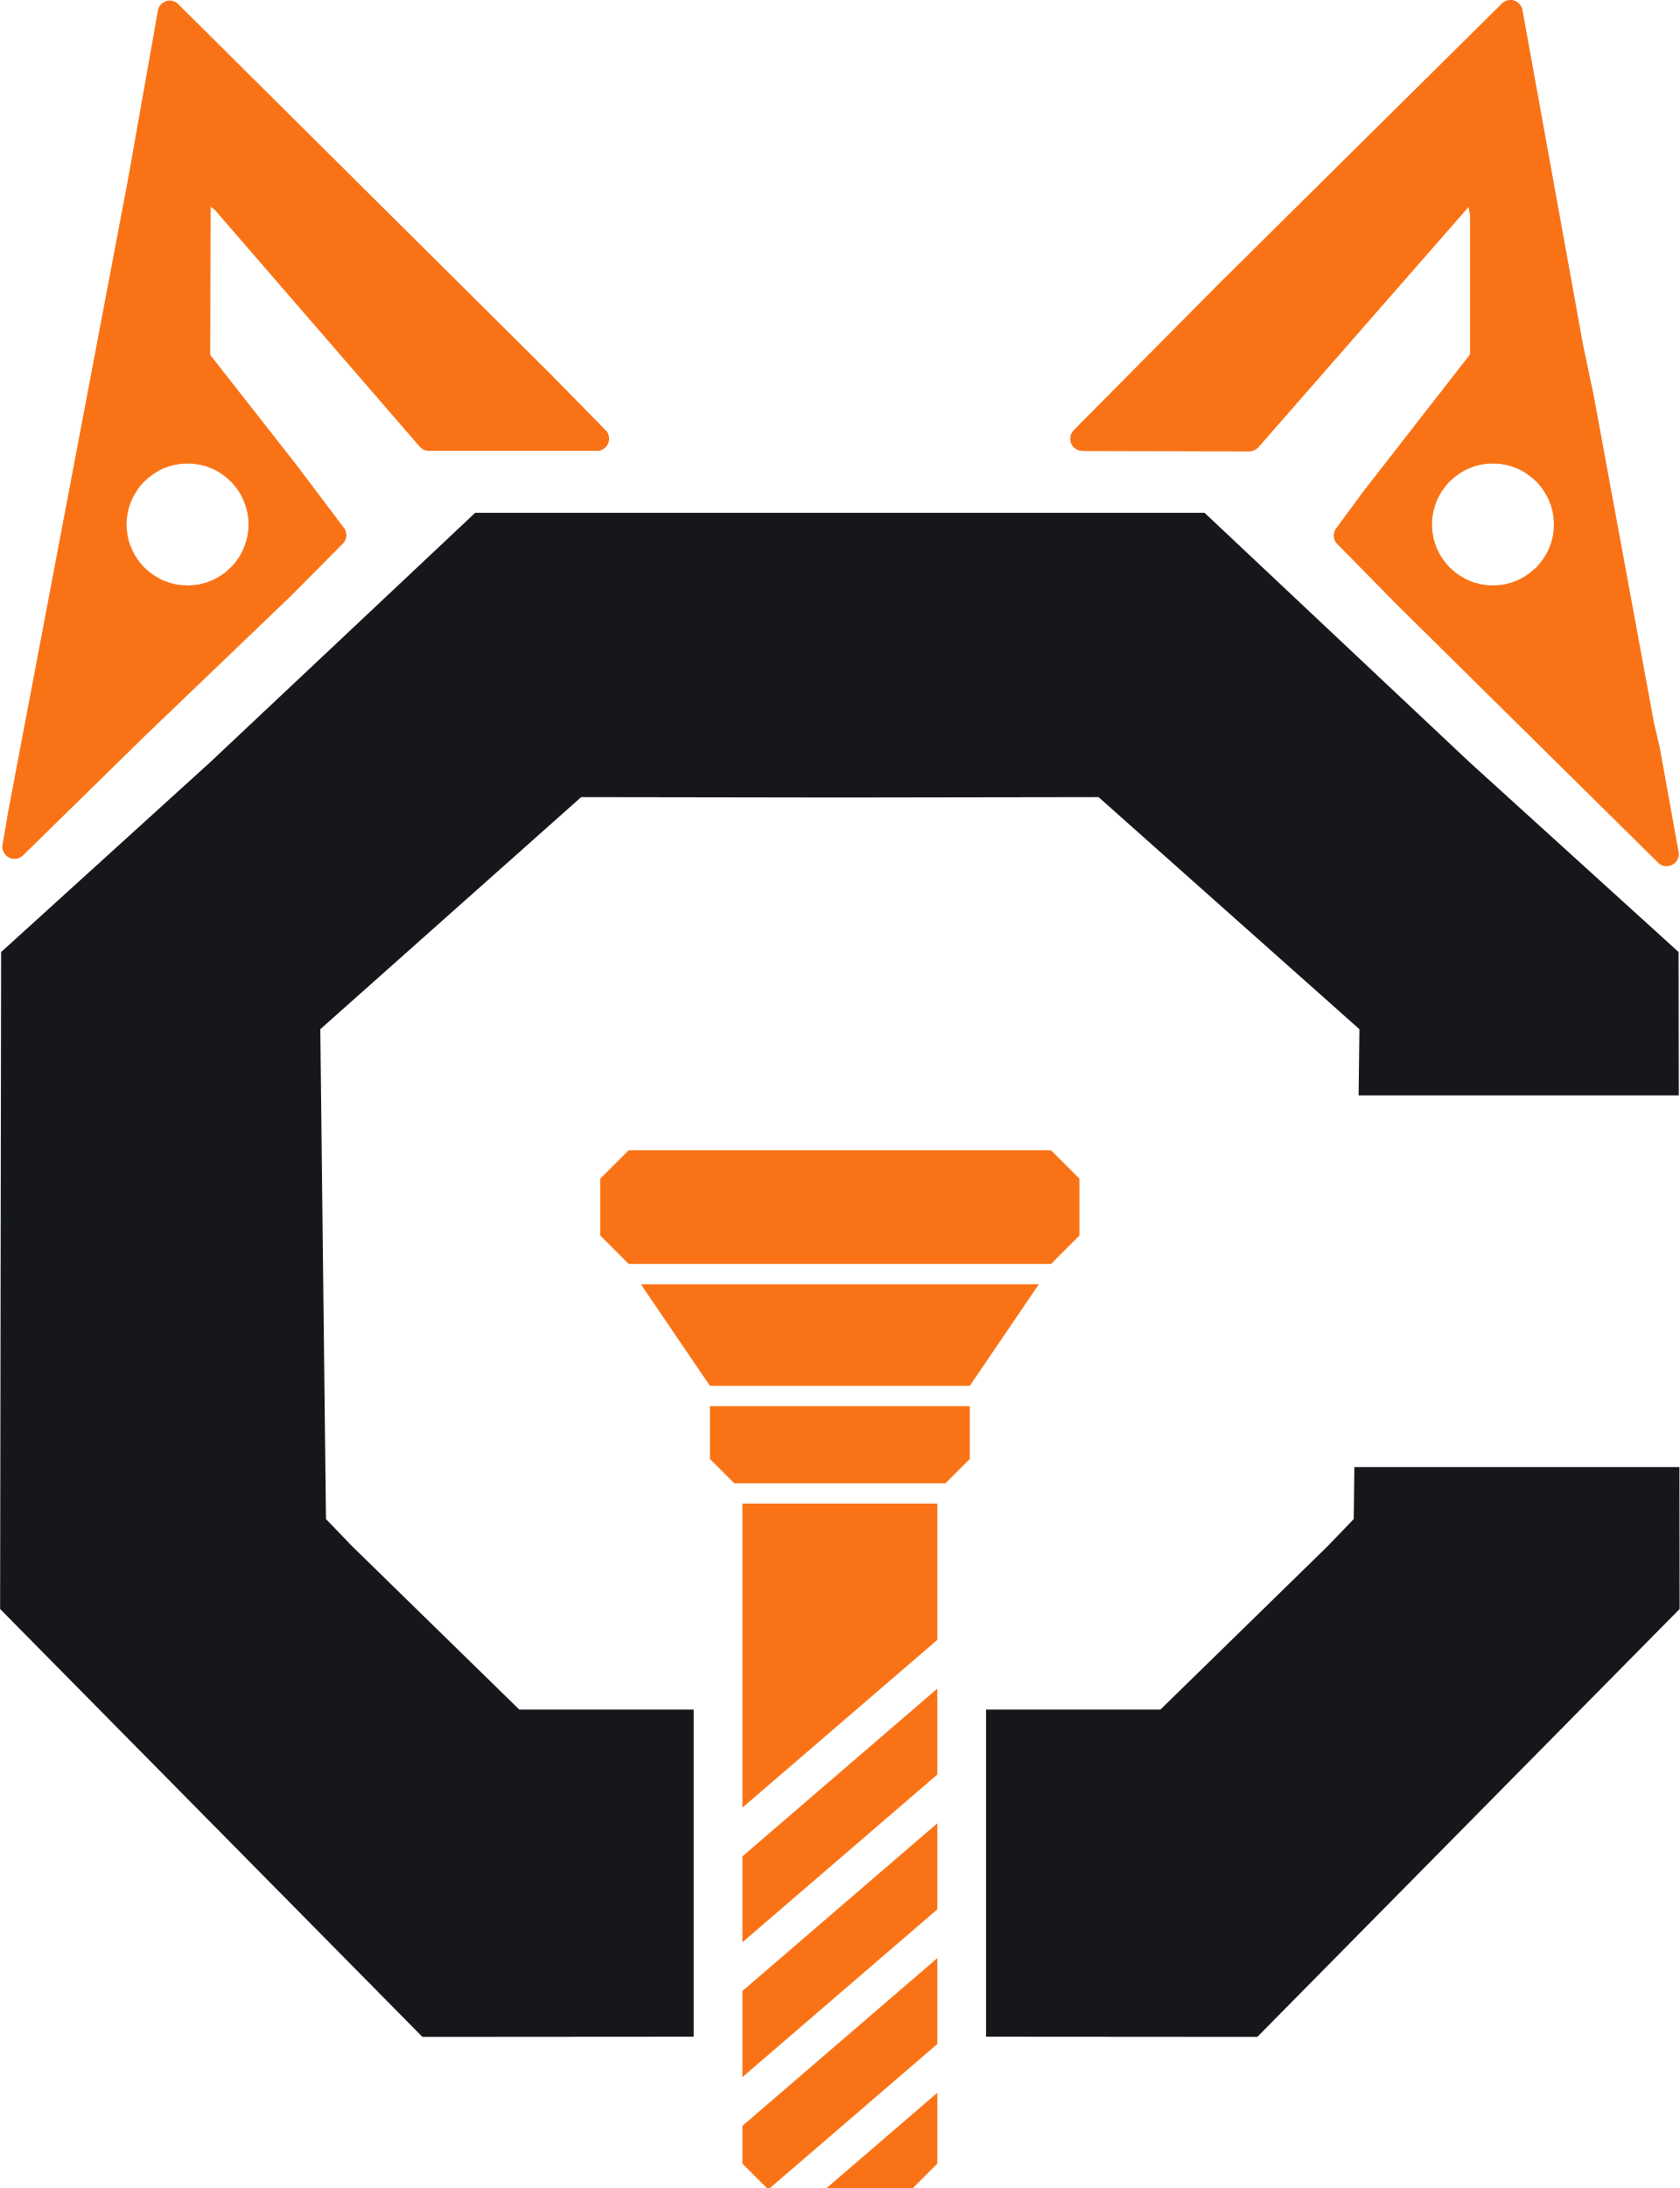
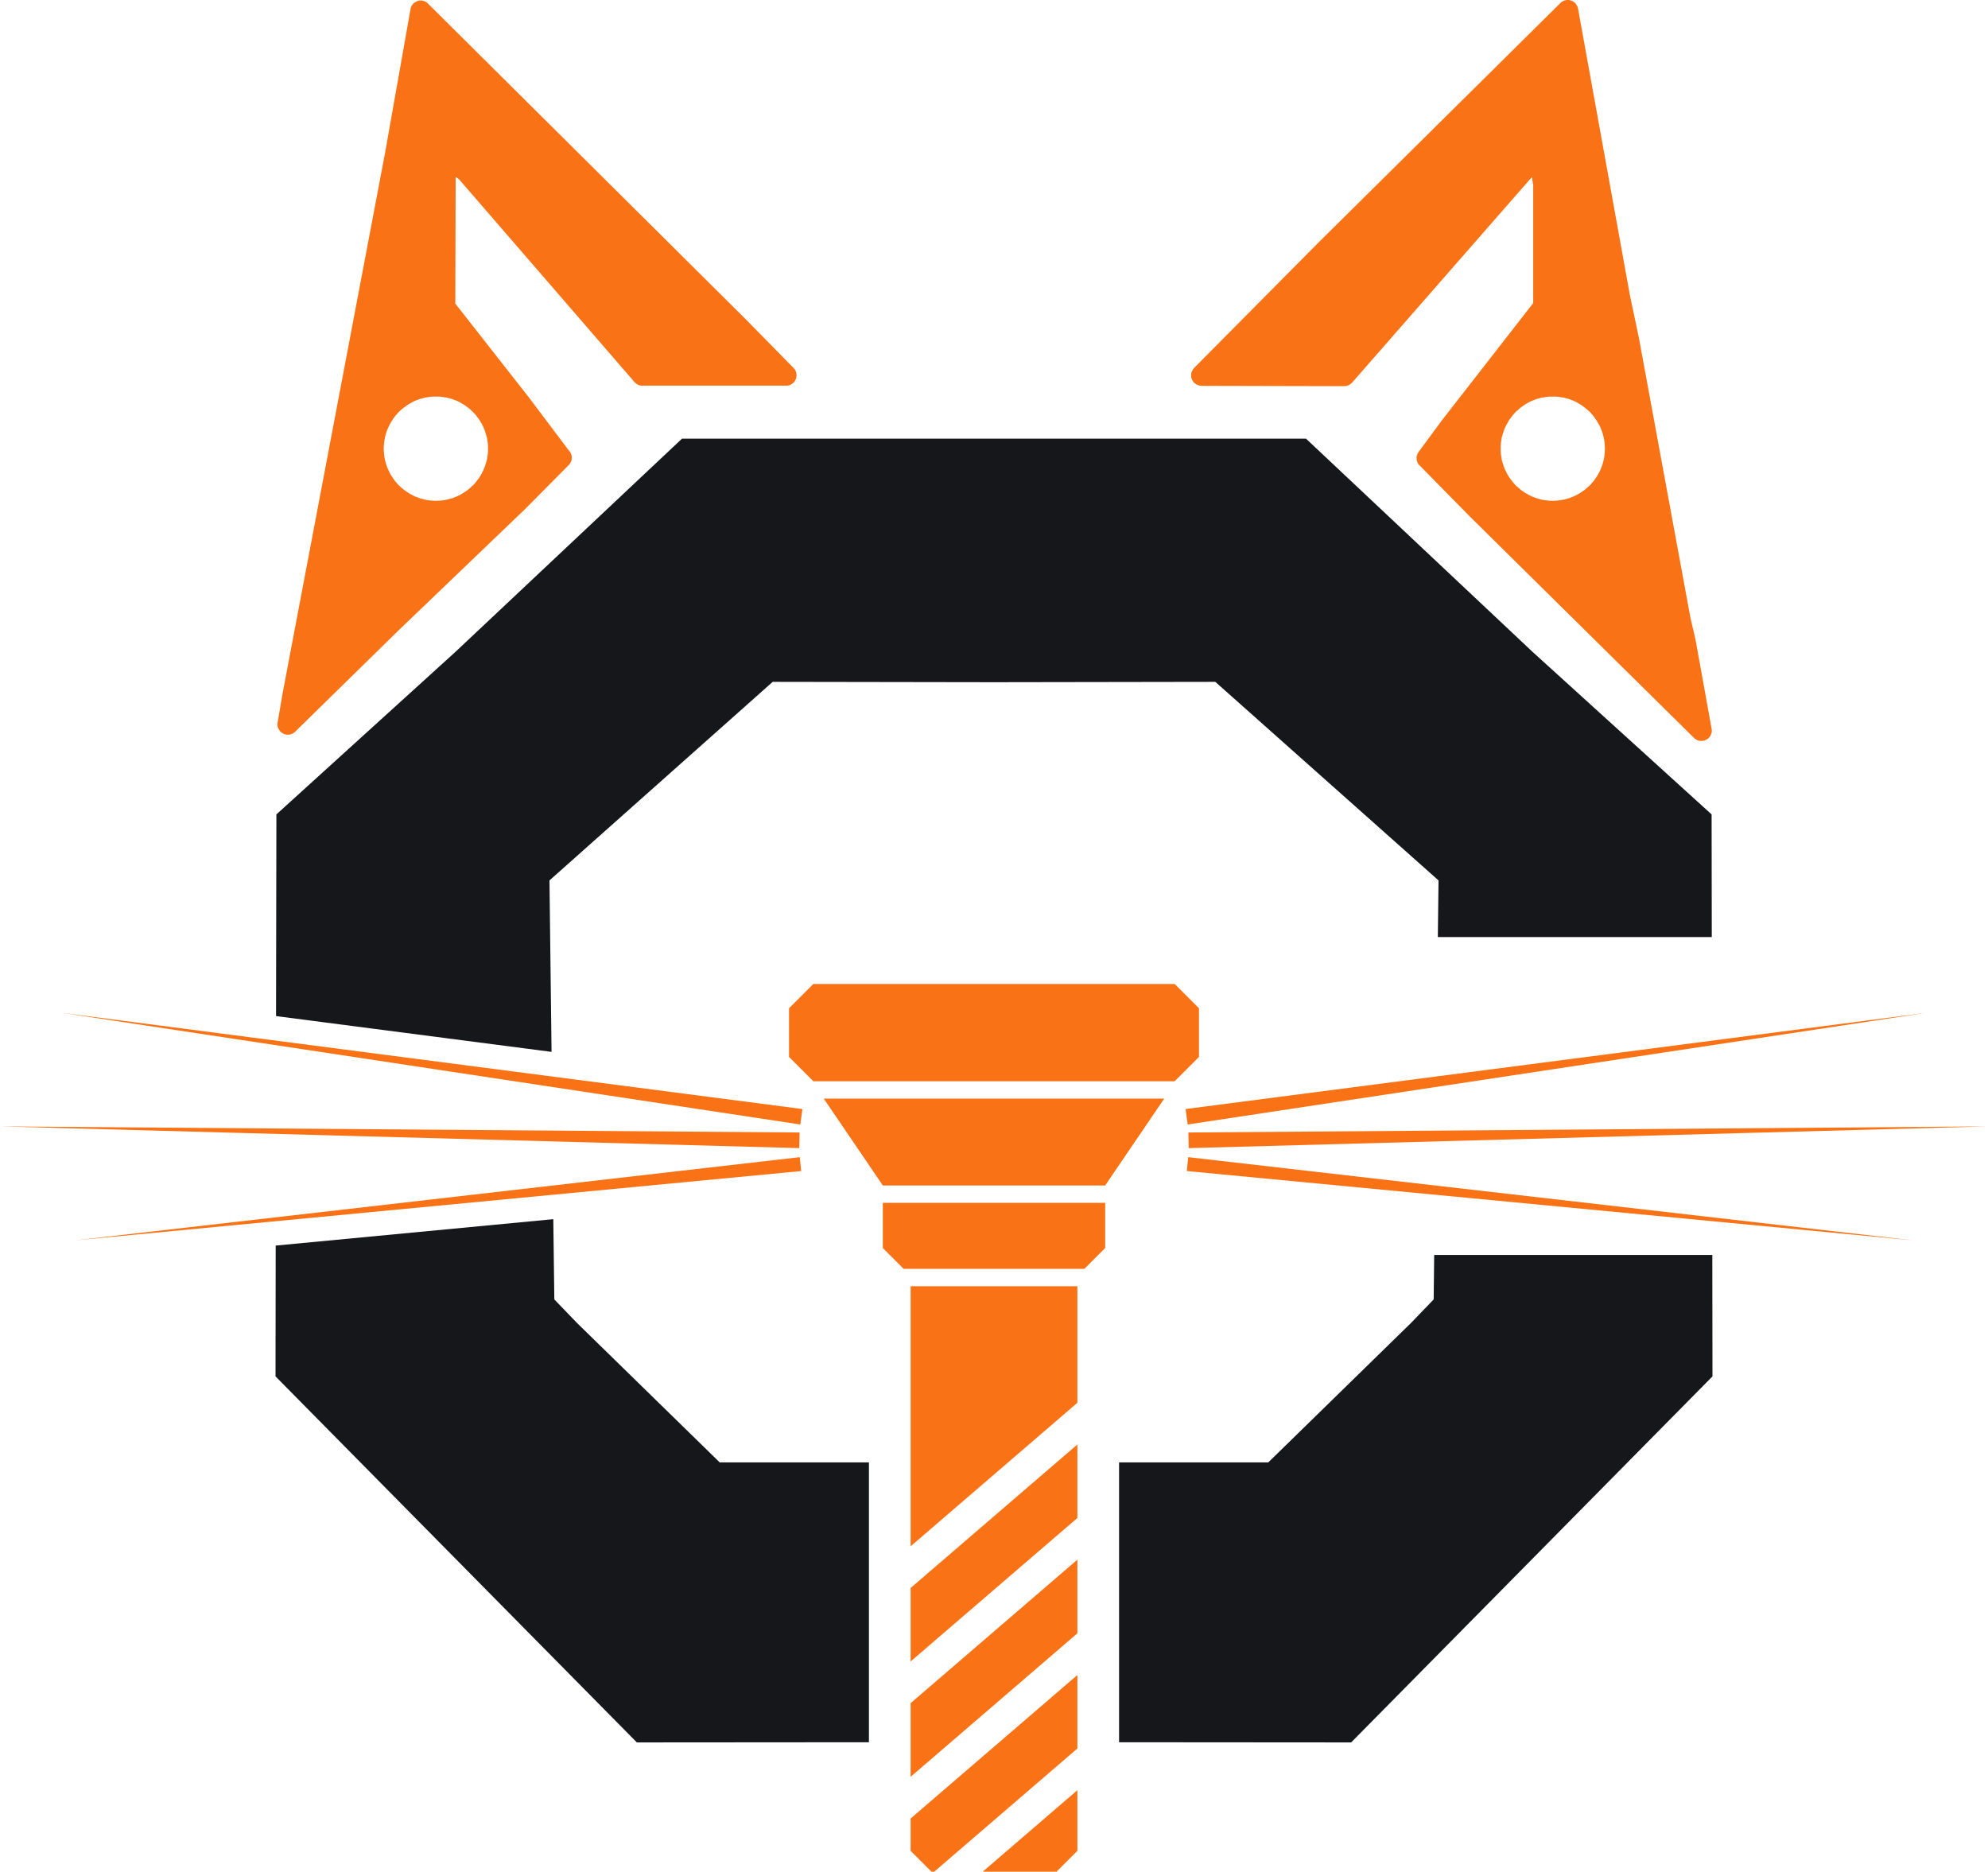
- <svg xmlns="http://www.w3.org/2000/svg" viewBox="171.4 117.6 827.2 1077.4" width="827" height="1077">
-   <path fill="#15171B" fill-rule="evenodd" d="M171.4,909.9 L379.4,1120.6 L513.0,1120.5 L513.0,959.4 L427.1,959.4 L344.9,879.1 L331.9,865.6 L329.1,624.4 L457.6,510.1 L583.0,510.3 L583.0,510.3 L585.0,510.3 L587.0,510.3 L712.4,510.1 L840.9,624.4 L840.5,657.0 L998.2,657.0 L998.1,586.4 L895.1,492.9 L764.6,370.1 L405.4,370.1 L274.9,492.9 L171.9,586.4ZM790.6,1120.6 L998.6,909.9 L998.5,840.0 L838.4,840.0 L838.1,865.6 L825.1,879.1 L742.9,959.4 L657.0,959.4 L657.0,1120.5Z" />
+ <svg xmlns="http://www.w3.org/2000/svg" viewBox="13.1 117.6 1143.8 1077.4" width="1144" height="1077">
+   <path fill="#15171B" fill-rule="evenodd" d="M379.4,1120.6 L513.0,1120.5 L513.0,959.4 L427.1,959.4 L344.9,879.1 L331.9,865.6 L331.3,819.4 L171.5,834.6 L171.4,909.9ZM329.1,624.4 L457.6,510.1 L583.0,510.3 L583.0,510.3 L585.0,510.3 L587.0,510.3 L712.4,510.1 L840.9,624.4 L840.5,657.0 L998.2,657.0 L998.1,586.4 L895.1,492.9 L764.6,370.1 L405.4,370.1 L274.9,492.9 L171.9,586.4 L171.7,702.5 L330.3,723.1ZM998.6,909.9 L998.5,840.0 L838.4,840.0 L838.1,865.6 L825.1,879.1 L742.9,959.4 L657.0,959.4 L657.0,1120.5 L790.6,1120.6Z" />
  <path fill="#F97316" fill-rule="evenodd" d="M172.5,534.7 L172.5,535.3 L172.6,535.8 L172.8,536.4 L173.0,536.9 L173.3,537.4 L173.6,537.9 L173.9,538.4 L174.3,538.8 L174.7,539.2 L175.2,539.5 L175.7,539.8 L176.2,540.1 L176.8,540.3 L177.4,540.4 L177.9,540.5 L178.5,540.5 L179.1,540.5 L179.7,540.4 L180.2,540.3 L180.8,540.1 L181.3,539.8 L181.8,539.5 L182.3,539.2 L182.7,538.8 L242.6,480.1 L242.6,480.1 L314.8,410.9 L314.9,410.8 L340.2,385.3 L340.6,384.9 L340.9,384.4 L341.2,383.9 L341.5,383.4 L341.7,382.9 L341.8,382.3 L341.9,381.8 L342.0,381.2 L341.9,380.6 L341.9,380.1 L341.7,379.5 L341.6,379.0 L341.3,378.4 L341.1,377.9 L340.7,377.5 L316.9,345.9 L316.8,345.8 L275.0,292.5 L274.9,292.4 L274.9,292.2 L275.1,219.5 L275.1,219.4 L275.2,219.5 L277.0,220.8 L277.1,220.9 L277.2,221.0 L378.1,337.6 L378.5,338.0 L378.9,338.3 L379.4,338.7 L379.9,339.0 L380.4,339.2 L380.9,339.4 L381.5,339.5 L382.0,339.6 L382.6,339.6 L465.3,339.6 L465.9,339.6 L466.5,339.5 L467.1,339.4 L467.6,339.2 L468.2,338.9 L468.7,338.6 L469.1,338.3 L469.6,337.9 L470.0,337.4 L470.3,337.0 L470.6,336.5 L470.9,335.9 L471.1,335.4 L471.2,334.8 L471.3,334.2 L471.3,333.7 L471.3,333.1 L471.2,332.5 L471.1,331.9 L470.9,331.4 L470.7,330.8 L470.4,330.3 L470.0,329.9 L469.6,329.4 L441.9,301.2 L441.8,301.1 L259.2,119.7 L258.8,119.3 L258.3,118.9 L257.8,118.6 L257.2,118.3 L256.7,118.2 L256.1,118.0 L255.5,117.9 L254.9,117.9 L254.3,117.9 L253.7,118.0 L253.2,118.2 L252.6,118.4 L252.1,118.7 L251.6,119.0 L251.1,119.3 L250.7,119.7 L250.3,120.2 L249.9,120.7 L249.6,121.2 L249.4,121.7 L249.2,122.3 L249.1,122.9 L234.4,205.9 L234.4,205.9 L175.4,517.1 L175.4,517.2 L172.6,533.5 L172.5,534.1ZM293.7,377.8 L293.6,378.8 L293.5,379.8 L293.3,380.7 L293.2,381.7 L292.9,382.7 L292.7,383.6 L292.4,384.6 L292.1,385.5 L291.8,386.4 L291.4,387.3 L291.1,388.2 L290.6,389.1 L290.2,390.0 L289.7,390.9 L289.2,391.7 L288.7,392.5 L288.1,393.3 L287.5,394.1 L286.9,394.9 L286.3,395.6 L285.6,396.4 L284.9,397.1 L284.2,397.7 L283.5,398.4 L282.8,399.0 L282.0,399.7 L281.2,400.2 L280.4,400.8 L279.6,401.3 L278.7,401.8 L277.9,402.3 L277.0,402.8 L276.1,403.2 L275.2,403.6 L274.3,403.9 L273.4,404.3 L272.4,404.6 L271.5,404.8 L270.5,405.1 L269.6,405.3 L268.6,405.5 L267.6,405.6 L266.7,405.7 L265.7,405.8 L264.7,405.8 L263.7,405.9 L262.7,405.8 L261.8,405.8 L260.8,405.7 L259.8,405.6 L258.8,405.5 L257.9,405.3 L256.9,405.1 L256.0,404.8 L255.0,404.6 L254.1,404.3 L253.2,403.9 L252.2,403.6 L251.3,403.2 L250.5,402.8 L249.6,402.3 L248.7,401.8 L247.9,401.3 L247.1,400.8 L246.3,400.2 L245.5,399.7 L244.7,399.0 L243.9,398.4 L243.2,397.7 L242.5,397.1 L241.8,396.4 L241.2,395.6 L240.5,394.9 L239.9,394.1 L239.3,393.3 L238.8,392.5 L238.3,391.7 L237.7,390.9 L237.3,390.0 L236.8,389.1 L236.4,388.2 L236.0,387.3 L235.6,386.4 L235.3,385.5 L235.0,384.6 L234.7,383.6 L234.5,382.7 L234.3,381.7 L234.1,380.7 L234.0,379.8 L233.9,378.8 L233.8,377.8 L233.7,376.8 L233.7,375.9 L233.7,374.9 L233.8,373.9 L233.9,372.9 L234.0,371.9 L234.1,371.0 L234.3,370.0 L234.5,369.0 L234.7,368.1 L235.0,367.1 L235.3,366.2 L235.6,365.3 L236.0,364.4 L236.4,363.5 L236.8,362.6 L237.3,361.7 L237.7,360.9 L238.3,360.0 L238.8,359.2 L239.3,358.4 L239.9,357.6 L240.5,356.8 L241.2,356.1 L241.8,355.3 L242.5,354.6 L243.2,354.0 L243.9,353.3 L244.7,352.7 L245.5,352.1 L246.3,351.5 L247.1,350.9 L247.9,350.4 L248.7,349.9 L249.6,349.4 L250.5,348.9 L251.3,348.5 L252.2,348.1 L253.2,347.8 L254.1,347.4 L255.0,347.1 L256.0,346.9 L256.9,346.6 L257.9,346.4 L258.8,346.3 L259.8,346.1 L260.8,346.0 L261.8,345.9 L262.7,345.9 L263.7,345.9 L264.7,345.9 L265.7,345.9 L266.7,346.0 L267.6,346.1 L268.6,346.3 L269.6,346.4 L270.5,346.6 L271.5,346.9 L272.4,347.1 L273.4,347.4 L274.3,347.8 L275.2,348.1 L276.1,348.5 L277.0,348.9 L277.9,349.4 L278.7,349.9 L279.6,350.4 L280.4,350.9 L281.2,351.5 L282.0,352.1 L282.8,352.7 L283.5,353.3 L284.2,354.0 L284.9,354.6 L285.6,355.3 L286.3,356.1 L286.9,356.8 L287.5,357.6 L288.1,358.4 L288.7,359.2 L289.2,360.0 L289.7,360.9 L290.2,361.7 L290.6,362.6 L291.1,363.5 L291.4,364.4 L291.8,365.3 L292.1,366.2 L292.4,367.1 L292.7,368.1 L292.9,369.0 L293.2,370.0 L293.3,371.0 L293.5,371.9 L293.6,372.9 L293.7,373.9 L293.7,374.9 L293.7,375.9 L293.7,376.8ZM895.3,223.5 L895.4,223.6 L895.4,223.8 L895.4,292.0 L895.4,292.1 L895.3,292.2 L843.2,359.1 L843.1,359.2 L829.4,377.8 L829.1,378.3 L828.8,378.8 L828.6,379.4 L828.4,379.9 L828.3,380.5 L828.2,381.1 L828.3,381.7 L828.3,382.3 L828.5,382.9 L828.7,383.5 L828.9,384.1 L829.2,384.6 L829.6,385.1 L830.0,385.5 L858.8,414.8 L858.9,414.9 L988.0,542.4 L988.4,542.8 L988.9,543.1 L989.4,543.4 L989.9,543.7 L990.5,543.9 L991.0,544.0 L991.6,544.1 L992.2,544.1 L992.8,544.1 L993.4,544.0 L993.9,543.9 L994.5,543.7 L995.0,543.4 L995.5,543.1 L996.0,542.8 L996.4,542.4 L996.8,542.0 L997.2,541.5 L997.5,541.0 L997.7,540.5 L997.9,539.9 L998.1,539.4 L998.2,538.8 L998.2,538.2 L998.2,537.6 L998.1,537.1 L988.7,485.0 L988.6,484.7 L985.9,473.2 L985.9,473.1 L956.6,314.0 L956.6,313.8 L950.9,286.7 L950.9,286.6 L921.2,122.5 L921.1,122.0 L920.9,121.4 L920.6,120.9 L920.3,120.3 L920.0,119.9 L919.6,119.4 L919.2,119.0 L918.7,118.7 L918.2,118.3 L917.7,118.1 L917.1,117.9 L916.5,117.7 L916.0,117.6 L915.4,117.6 L914.8,117.6 L914.2,117.7 L913.6,117.8 L913.1,118.0 L912.5,118.3 L912.0,118.6 L911.5,118.9 L911.1,119.3 L771.6,257.4 L771.6,257.4 L700.2,329.4 L699.8,329.9 L699.5,330.3 L699.2,330.9 L698.9,331.4 L698.7,331.9 L698.6,332.5 L698.5,333.1 L698.5,333.7 L698.5,334.3 L698.6,334.8 L698.7,335.4 L698.9,336.0 L699.2,336.5 L699.5,337.0 L699.8,337.5 L700.2,337.9 L700.7,338.3 L701.1,338.6 L701.6,338.9 L702.2,339.2 L702.7,339.4 L703.3,339.5 L703.9,339.6 L704.5,339.7 L786.6,339.9 L787.2,339.8 L787.8,339.8 L788.3,339.6 L788.9,339.4 L789.4,339.2 L789.9,338.9 L790.3,338.6 L790.8,338.2 L791.2,337.8 L894.5,219.7 L894.6,219.6 L894.7,219.8ZM936.6,377.8 L936.5,378.8 L936.4,379.8 L936.3,380.7 L936.1,381.7 L935.9,382.7 L935.6,383.6 L935.4,384.6 L935.1,385.5 L934.7,386.4 L934.4,387.3 L934.0,388.2 L933.6,389.1 L933.1,390.0 L932.6,390.9 L932.1,391.7 L931.6,392.5 L931.0,393.3 L930.5,394.1 L929.8,394.9 L929.2,395.6 L928.6,396.4 L927.9,397.1 L927.2,397.7 L926.4,398.4 L925.7,399.0 L924.9,399.7 L924.1,400.2 L923.3,400.8 L922.5,401.3 L921.7,401.8 L920.8,402.3 L919.9,402.8 L919.0,403.2 L918.1,403.6 L917.2,403.9 L916.3,404.3 L915.4,404.6 L914.4,404.8 L913.5,405.1 L912.5,405.3 L911.5,405.5 L910.6,405.6 L909.6,405.7 L908.6,405.8 L907.6,405.8 L906.7,405.9 L905.7,405.8 L904.7,405.8 L903.7,405.7 L902.7,405.6 L901.8,405.5 L900.8,405.3 L899.8,405.1 L898.9,404.8 L898.0,404.6 L897.0,404.3 L896.1,403.9 L895.2,403.6 L894.3,403.2 L893.4,402.8 L892.5,402.3 L891.7,401.8 L890.8,401.3 L890.0,400.8 L889.2,400.2 L888.4,399.7 L887.6,399.0 L886.9,398.4 L886.2,397.7 L885.4,397.1 L884.8,396.4 L884.1,395.6 L883.5,394.9 L882.9,394.1 L882.3,393.3 L881.7,392.5 L881.2,391.7 L880.7,390.9 L880.2,390.0 L879.8,389.1 L879.3,388.2 L878.9,387.3 L878.6,386.4 L878.3,385.5 L878.0,384.6 L877.7,383.6 L877.4,382.7 L877.2,381.7 L877.1,380.7 L876.9,379.8 L876.8,378.8 L876.7,377.8 L876.7,376.8 L876.7,375.9 L876.7,374.9 L876.7,373.9 L876.8,372.9 L876.9,371.9 L877.1,371.0 L877.2,370.0 L877.4,369.0 L877.7,368.1 L878.0,367.1 L878.3,366.2 L878.6,365.3 L878.9,364.4 L879.3,363.5 L879.8,362.6 L880.2,361.7 L880.7,360.9 L881.2,360.0 L881.7,359.2 L882.3,358.4 L882.9,357.6 L883.5,356.8 L884.1,356.1 L884.8,355.3 L885.4,354.6 L886.2,354.0 L886.9,353.3 L887.6,352.7 L888.4,352.1 L889.2,351.5 L890.0,350.9 L890.8,350.4 L891.7,349.9 L892.5,349.4 L893.4,348.9 L894.3,348.5 L895.2,348.1 L896.1,347.8 L897.0,347.4 L898.0,347.1 L898.9,346.9 L899.8,346.6 L900.8,346.4 L901.8,346.3 L902.7,346.1 L903.7,346.0 L904.7,345.9 L905.7,345.9 L906.7,345.9 L907.6,345.9 L908.6,345.9 L909.6,346.0 L910.6,346.1 L911.5,346.3 L912.5,346.4 L913.5,346.6 L914.4,346.9 L915.4,347.1 L916.3,347.4 L917.2,347.8 L918.1,348.1 L919.0,348.5 L919.9,348.9 L920.8,349.4 L921.7,349.9 L922.5,350.4 L923.3,350.9 L924.1,351.5 L924.9,352.1 L925.7,352.7 L926.4,353.3 L927.2,354.0 L927.9,354.6 L928.6,355.3 L929.2,356.1 L929.8,356.8 L930.5,357.6 L931.0,358.4 L931.6,359.2 L932.1,360.0 L932.6,360.9 L933.1,361.7 L933.6,362.6 L934.0,363.5 L934.4,364.4 L934.7,365.3 L935.1,366.2 L935.4,367.1 L935.6,368.1 L935.9,369.0 L936.1,370.0 L936.3,371.0 L936.4,371.9 L936.5,372.9 L936.6,373.9 L936.6,374.9 L936.7,375.9 L936.6,376.8Z" />
  <path fill="#F97316" fill-rule="evenodd" d="M467.0,726.0 L481.0,740.0 L689.0,740.0 L703.0,726.0 L703.0,698.0 L689.0,684.0 L481.0,684.0 L467.0,698.0ZM649.0,800.0 L683.0,750.0 L487.0,750.0 L521.0,800.0ZM533.0,848.0 L637.0,848.0 L649.0,836.0 L649.0,810.0 L521.0,810.0 L521.0,836.0ZM633.0,925.1 L633.0,858.0 L537.0,858.0 L537.0,1007.7ZM633.0,991.4 L633.0,949.1 L537.0,1031.7 L537.0,1074.0ZM633.0,1057.8 L633.0,1015.4 L537.0,1098.0 L537.0,1140.4ZM549.0,1195.0 L550.6,1195.0 L633.0,1124.1 L633.0,1081.8 L537.0,1164.4 L537.0,1183.0ZM578.5,1195.0 L621.0,1195.0 L633.0,1183.0 L633.0,1148.1Z" />
+   <path fill="#F97316" fill-rule="evenodd" d="M48.3,700.6 L473.5,764.9 L474.7,756.0ZM695.3,756.0 L696.5,764.9 L1121.7,700.6ZM472.9,778.5 L473.1,769.5 L13.1,766.0ZM1156.9,766.0 L696.9,769.5 L697.1,778.5ZM474.0,791.7 L473.2,783.7 L55.9,831.6ZM696.8,783.7 L696.0,791.7 L1114.1,831.6Z" />
</svg>
